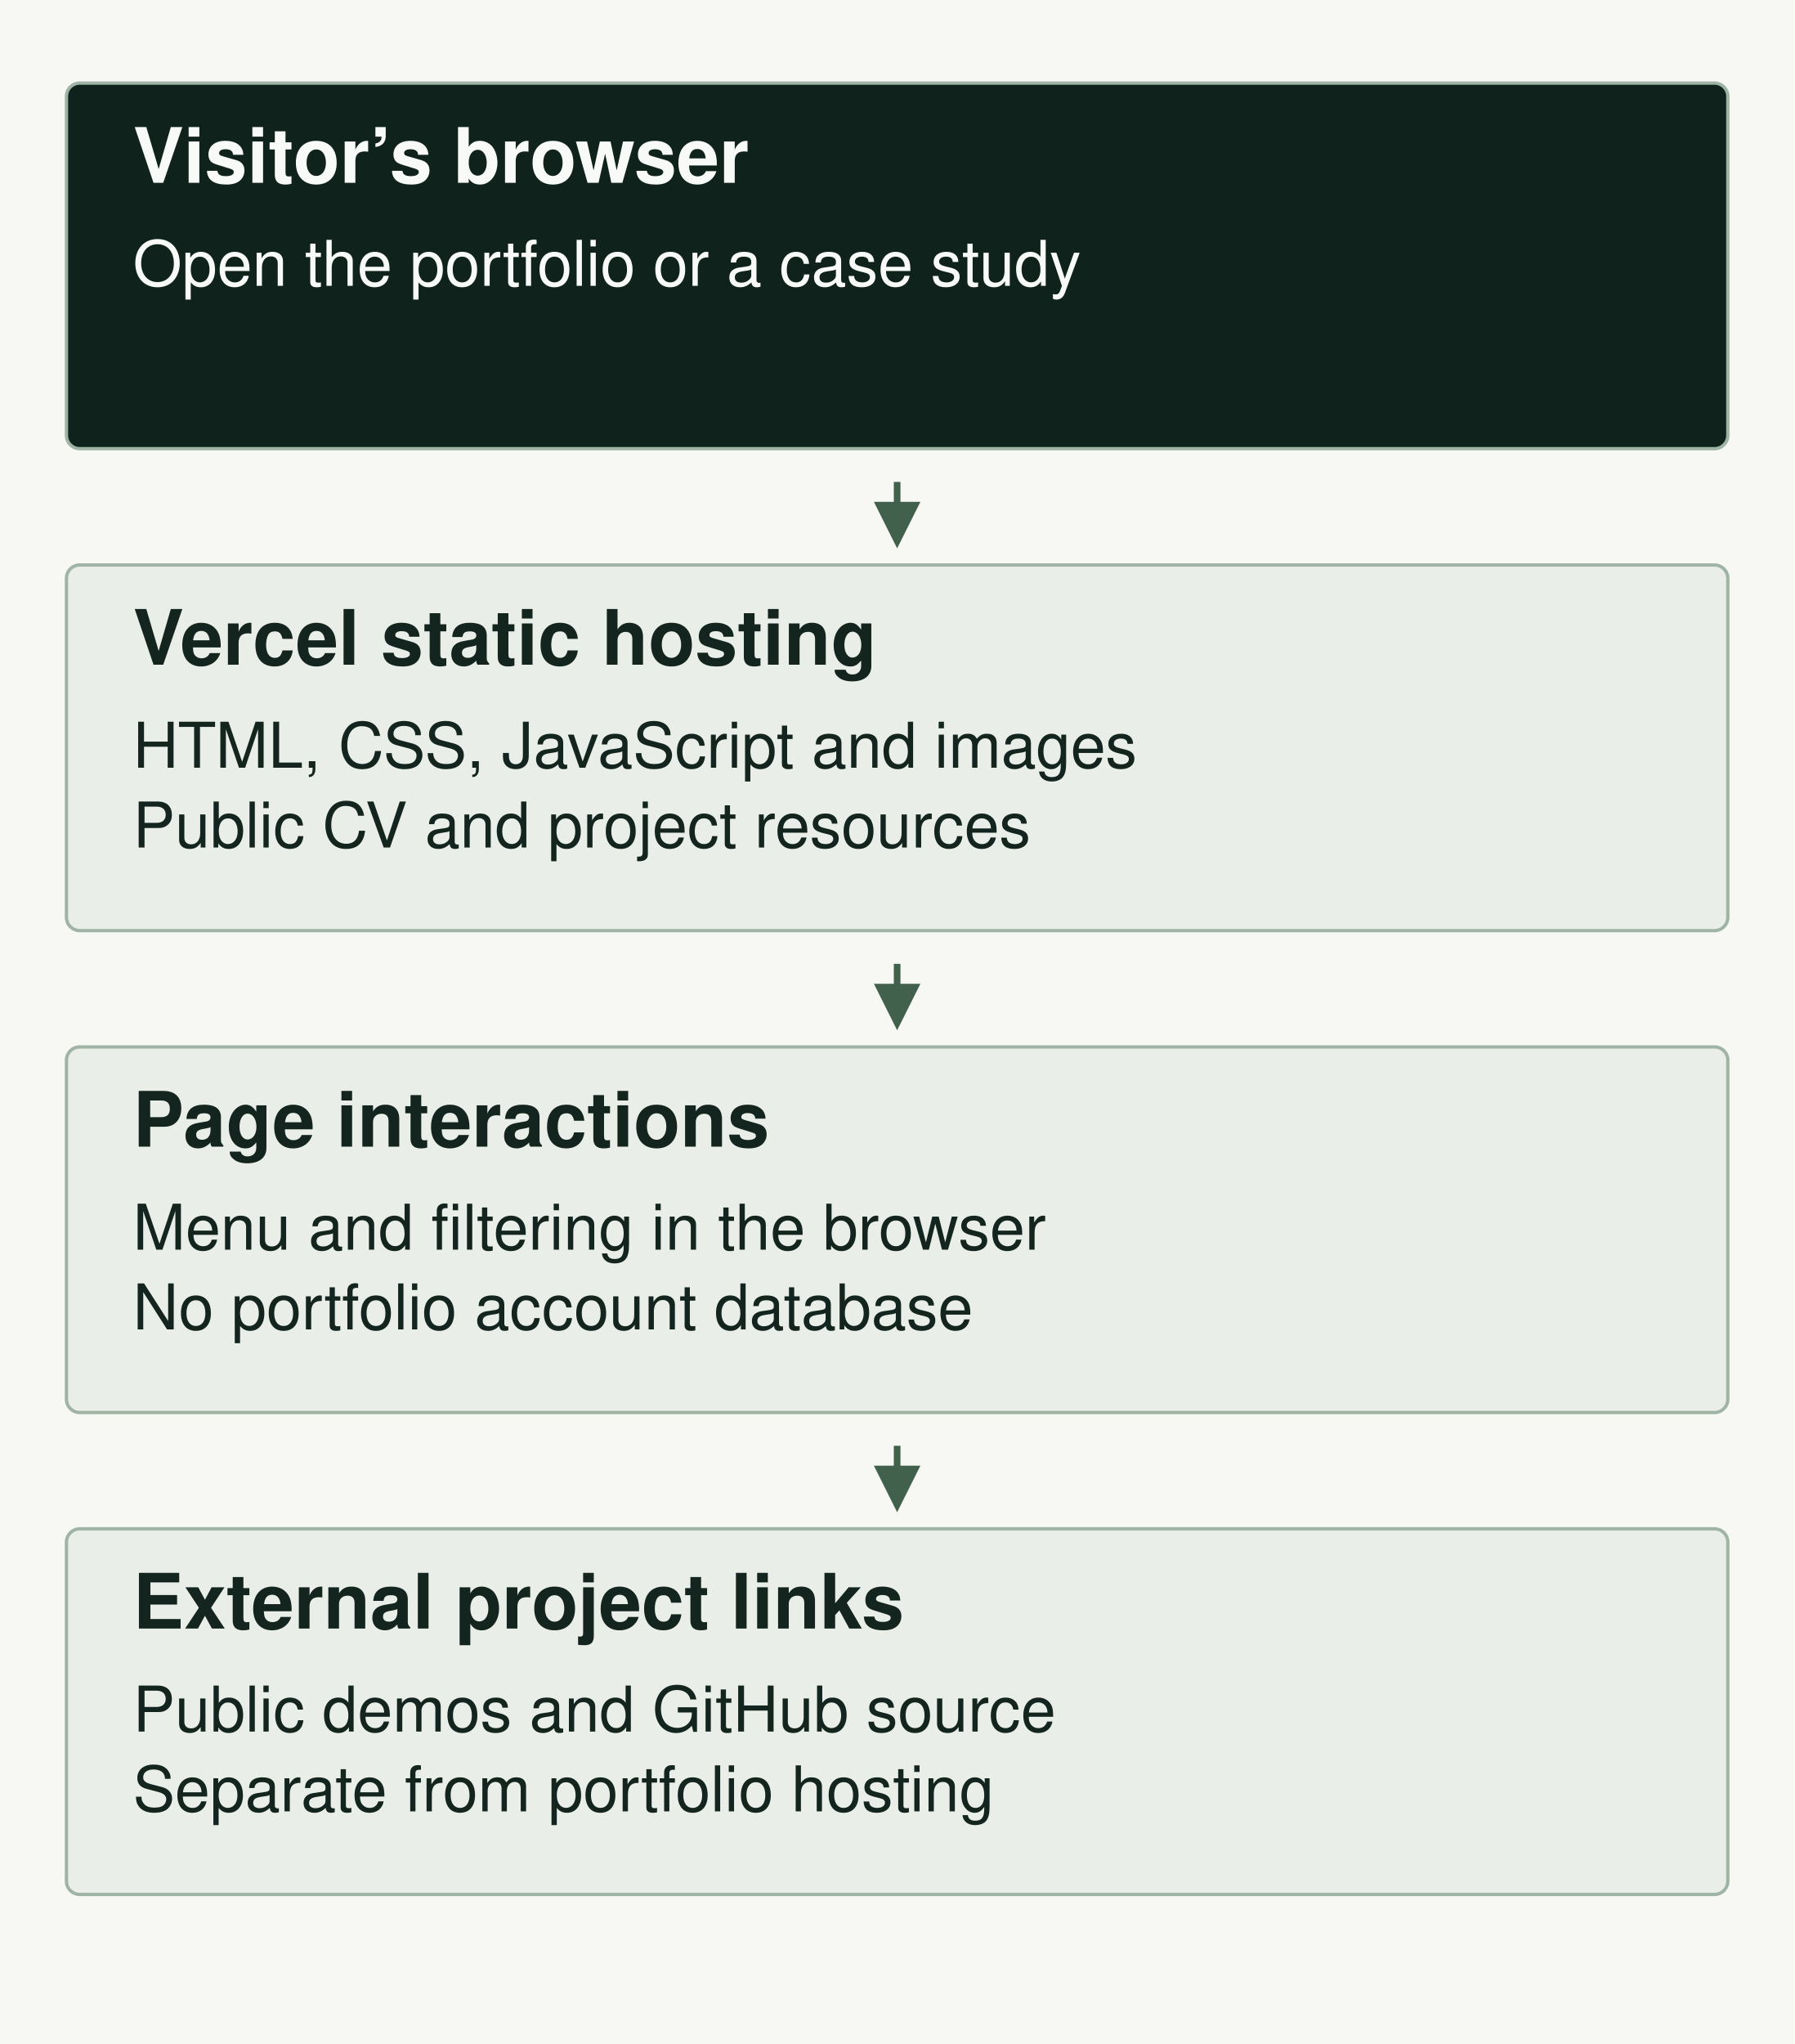
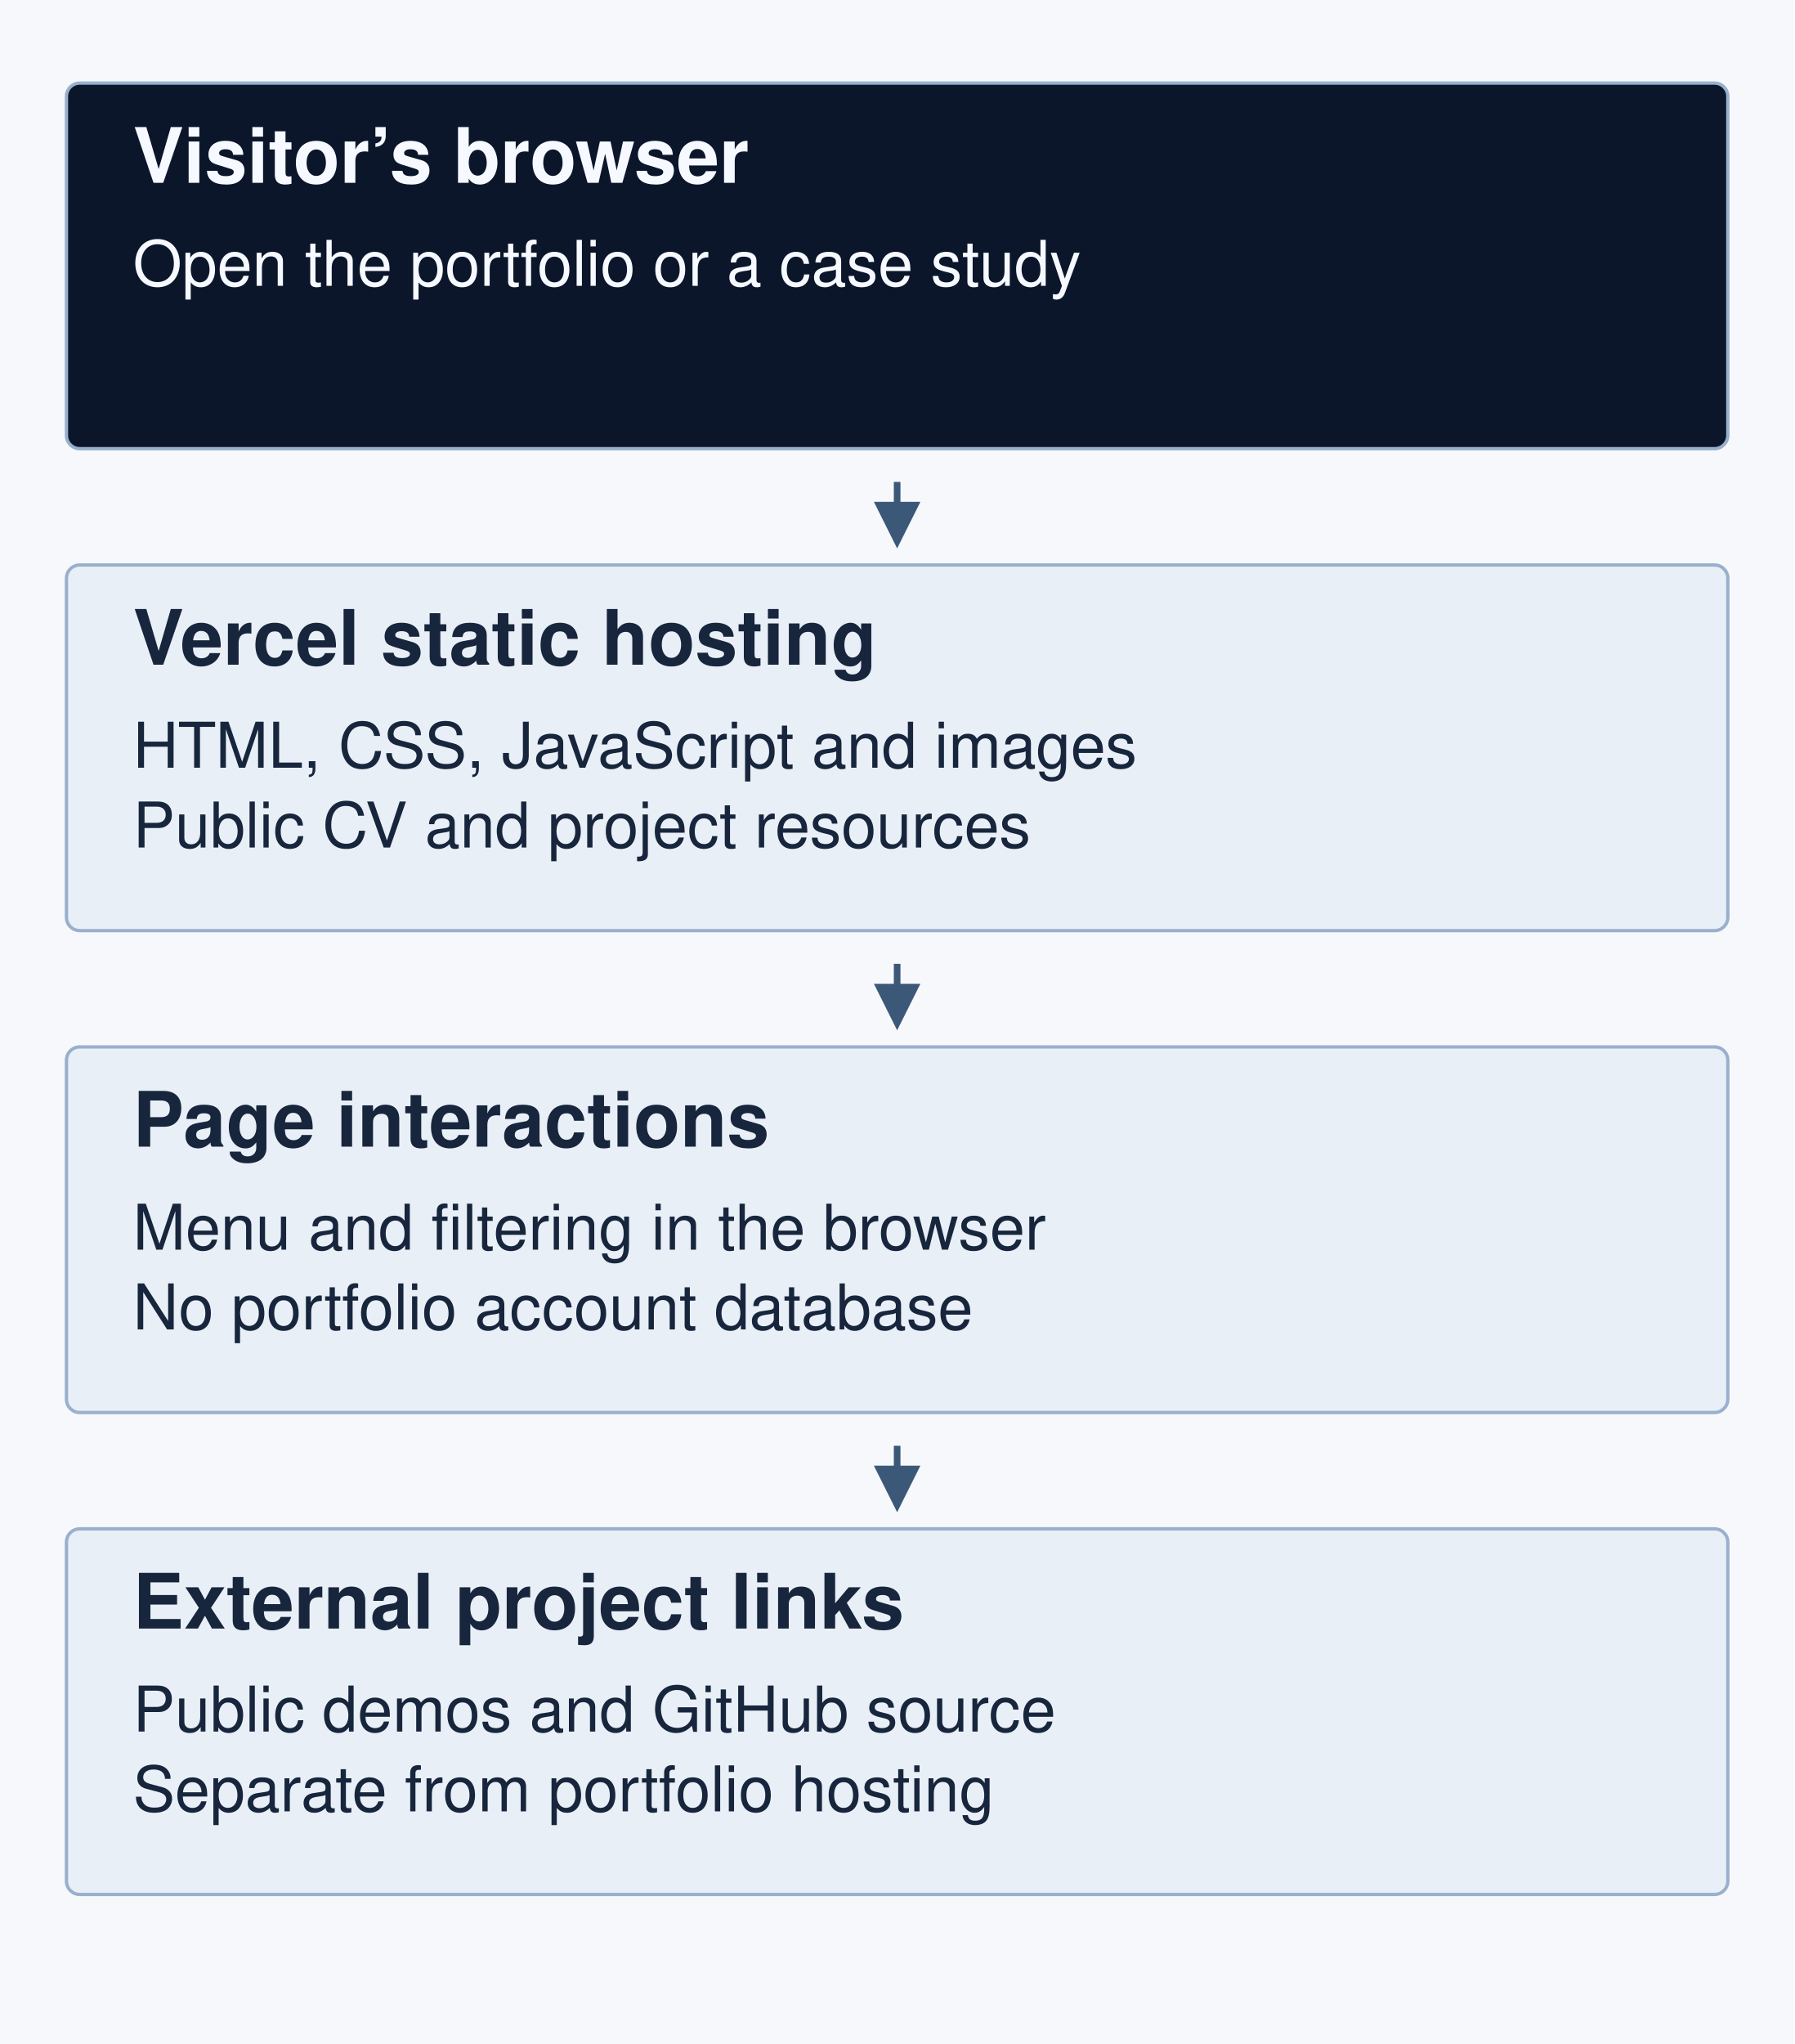
<svg xmlns="http://www.w3.org/2000/svg" viewBox="0 0 540 615" role="img" aria-labelledby="title desc">
  <defs>
    <marker id="arrow" markerWidth="7" markerHeight="7" refX="6" refY="3.5" orient="auto">
-       <path d="M0 0L7 3.5L0 7" fill="#42614c" />
+       <path d="M0 0L7 3.5L0 7" fill="#3c5879" />
    </marker>
  </defs>
-   <rect width="540" height="615" fill="#f7f8f4" />
+   <rect width="540" height="615" fill="#f7f8fc" />
  <g font-family="Helvetica,Arial,sans-serif">
-     <rect x="20" y="25" width="500" height="110" rx="4" fill="#10221c" stroke="#9fb4a4" />
-     <text x="40" y="55" fill="#f7faf7" font-size="23" font-weight="700">Visitor’s browser</text>
-     <text x="40" y="86" fill="#f7faf7" font-size="19">Open the portfolio or a case study</text>
-     <path d="M270 145V163" fill="none" stroke="#42614c" stroke-width="2" marker-end="url(#arrow)" />
-     <rect x="20" y="170" width="500" height="110" rx="4" fill="#e9eee8" stroke="#9fb4a4" />
-     <text x="40" y="200" fill="#14251f" font-size="23" font-weight="700">Vercel static hosting</text>
-     <text x="40" y="231" fill="#14251f" font-size="19">HTML, CSS, JavaScript and images</text>
-     <text x="40" y="255" fill="#14251f" font-size="19">Public CV and project resources</text>
-     <path d="M270 290V308" fill="none" stroke="#42614c" stroke-width="2" marker-end="url(#arrow)" />
-     <rect x="20" y="315" width="500" height="110" rx="4" fill="#e9eee8" stroke="#9fb4a4" />
-     <text x="40" y="345" fill="#14251f" font-size="23" font-weight="700">Page interactions</text>
-     <text x="40" y="376" fill="#14251f" font-size="19">Menu and filtering in the browser</text>
-     <text x="40" y="400" fill="#14251f" font-size="19">No portfolio account database</text>
-     <path d="M270 435V453" fill="none" stroke="#42614c" stroke-width="2" marker-end="url(#arrow)" />
-     <rect x="20" y="460" width="500" height="110" rx="4" fill="#e9eee8" stroke="#9fb4a4" />
-     <text x="40" y="490" fill="#14251f" font-size="23" font-weight="700">External project links</text>
-     <text x="40" y="521" fill="#14251f" font-size="19">Public demos and GitHub source</text>
-     <text x="40" y="545" fill="#14251f" font-size="19">Separate from portfolio hosting</text>
+     <rect x="20" y="25" width="500" height="110" rx="4" fill="#0b162b" stroke="#99b0cd" />
+     <text x="40" y="55" fill="#f6f9ff" font-size="23" font-weight="700">Visitor’s browser</text>
+     <text x="40" y="86" fill="#f6f9ff" font-size="19">Open the portfolio or a case study</text>
+     <path d="M270 145V163" fill="none" stroke="#3c5879" stroke-width="2" marker-end="url(#arrow)" />
+     <rect x="20" y="170" width="500" height="110" rx="4" fill="#e9eff7" stroke="#99b0cd" />
+     <text x="40" y="200" fill="#17263c" font-size="23" font-weight="700">Vercel static hosting</text>
+     <text x="40" y="231" fill="#17263c" font-size="19">HTML, CSS, JavaScript and images</text>
+     <text x="40" y="255" fill="#17263c" font-size="19">Public CV and project resources</text>
+     <path d="M270 290V308" fill="none" stroke="#3c5879" stroke-width="2" marker-end="url(#arrow)" />
+     <rect x="20" y="315" width="500" height="110" rx="4" fill="#e9eff7" stroke="#99b0cd" />
+     <text x="40" y="345" fill="#17263c" font-size="23" font-weight="700">Page interactions</text>
+     <text x="40" y="376" fill="#17263c" font-size="19">Menu and filtering in the browser</text>
+     <text x="40" y="400" fill="#17263c" font-size="19">No portfolio account database</text>
+     <path d="M270 435V453" fill="none" stroke="#3c5879" stroke-width="2" marker-end="url(#arrow)" />
+     <rect x="20" y="460" width="500" height="110" rx="4" fill="#e9eff7" stroke="#99b0cd" />
+     <text x="40" y="490" fill="#17263c" font-size="23" font-weight="700">External project links</text>
+     <text x="40" y="521" fill="#17263c" font-size="19">Public demos and GitHub source</text>
+     <text x="40" y="545" fill="#17263c" font-size="19">Separate from portfolio hosting</text>
  </g>
</svg>
